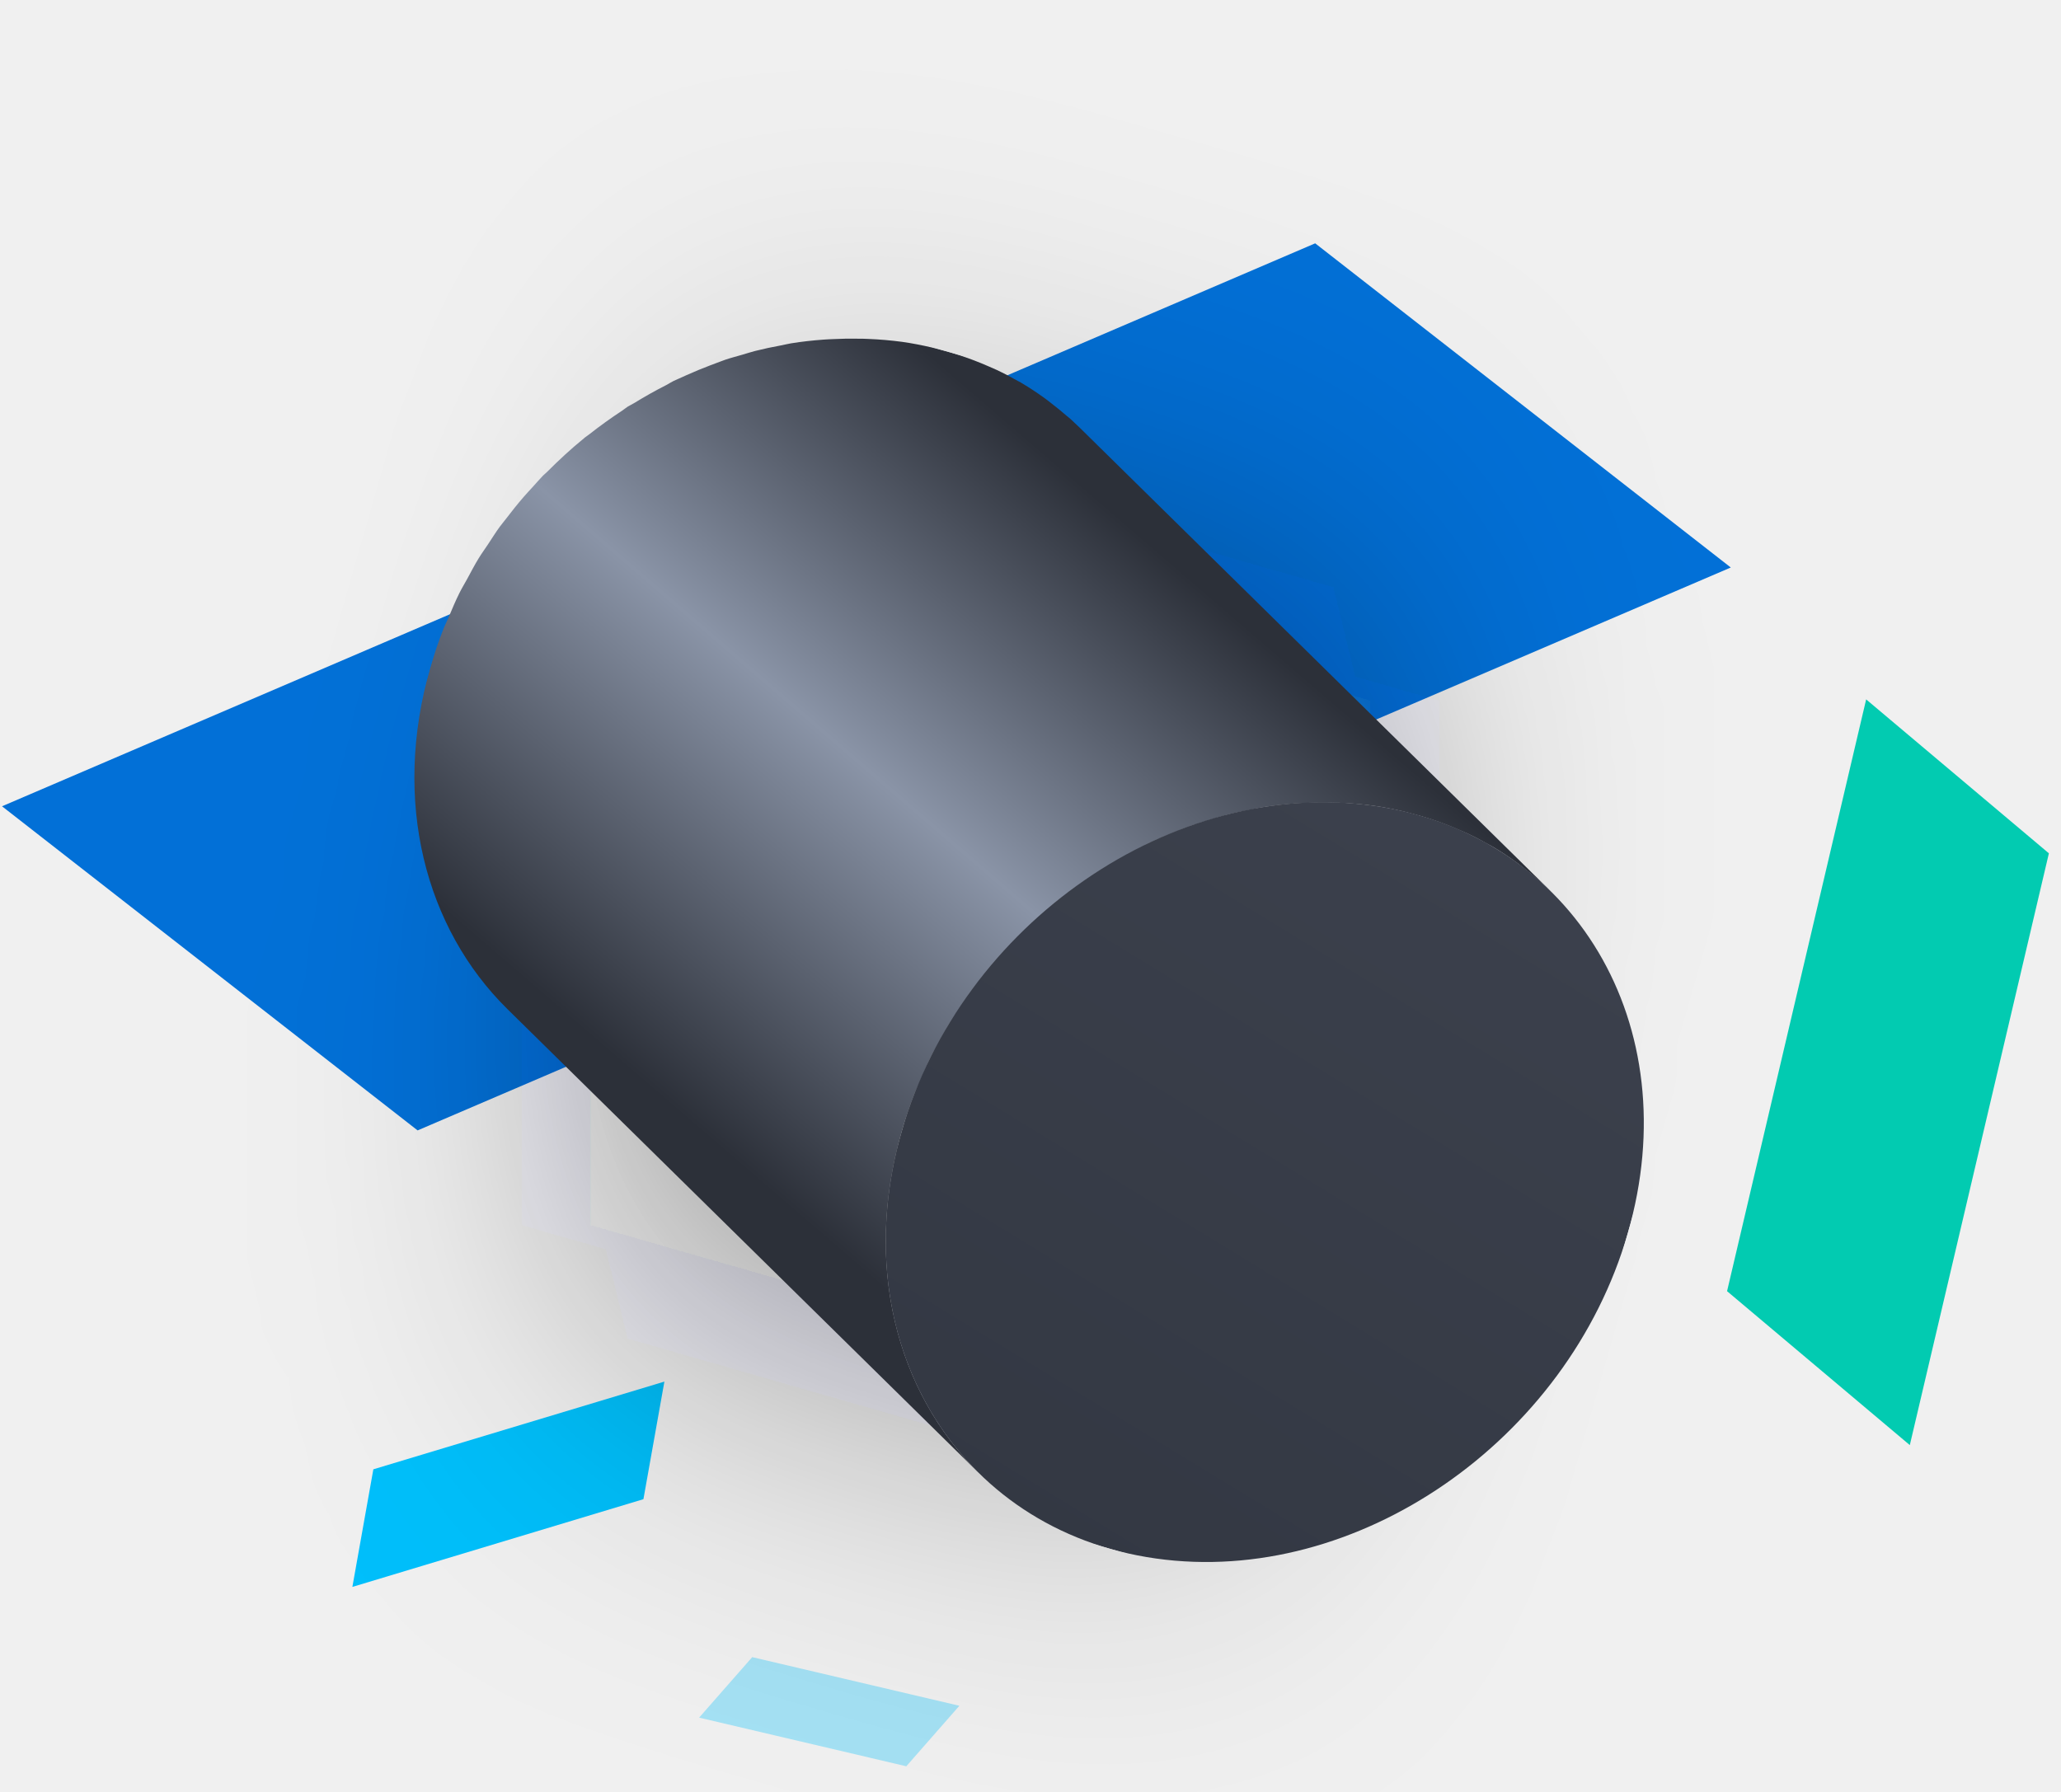
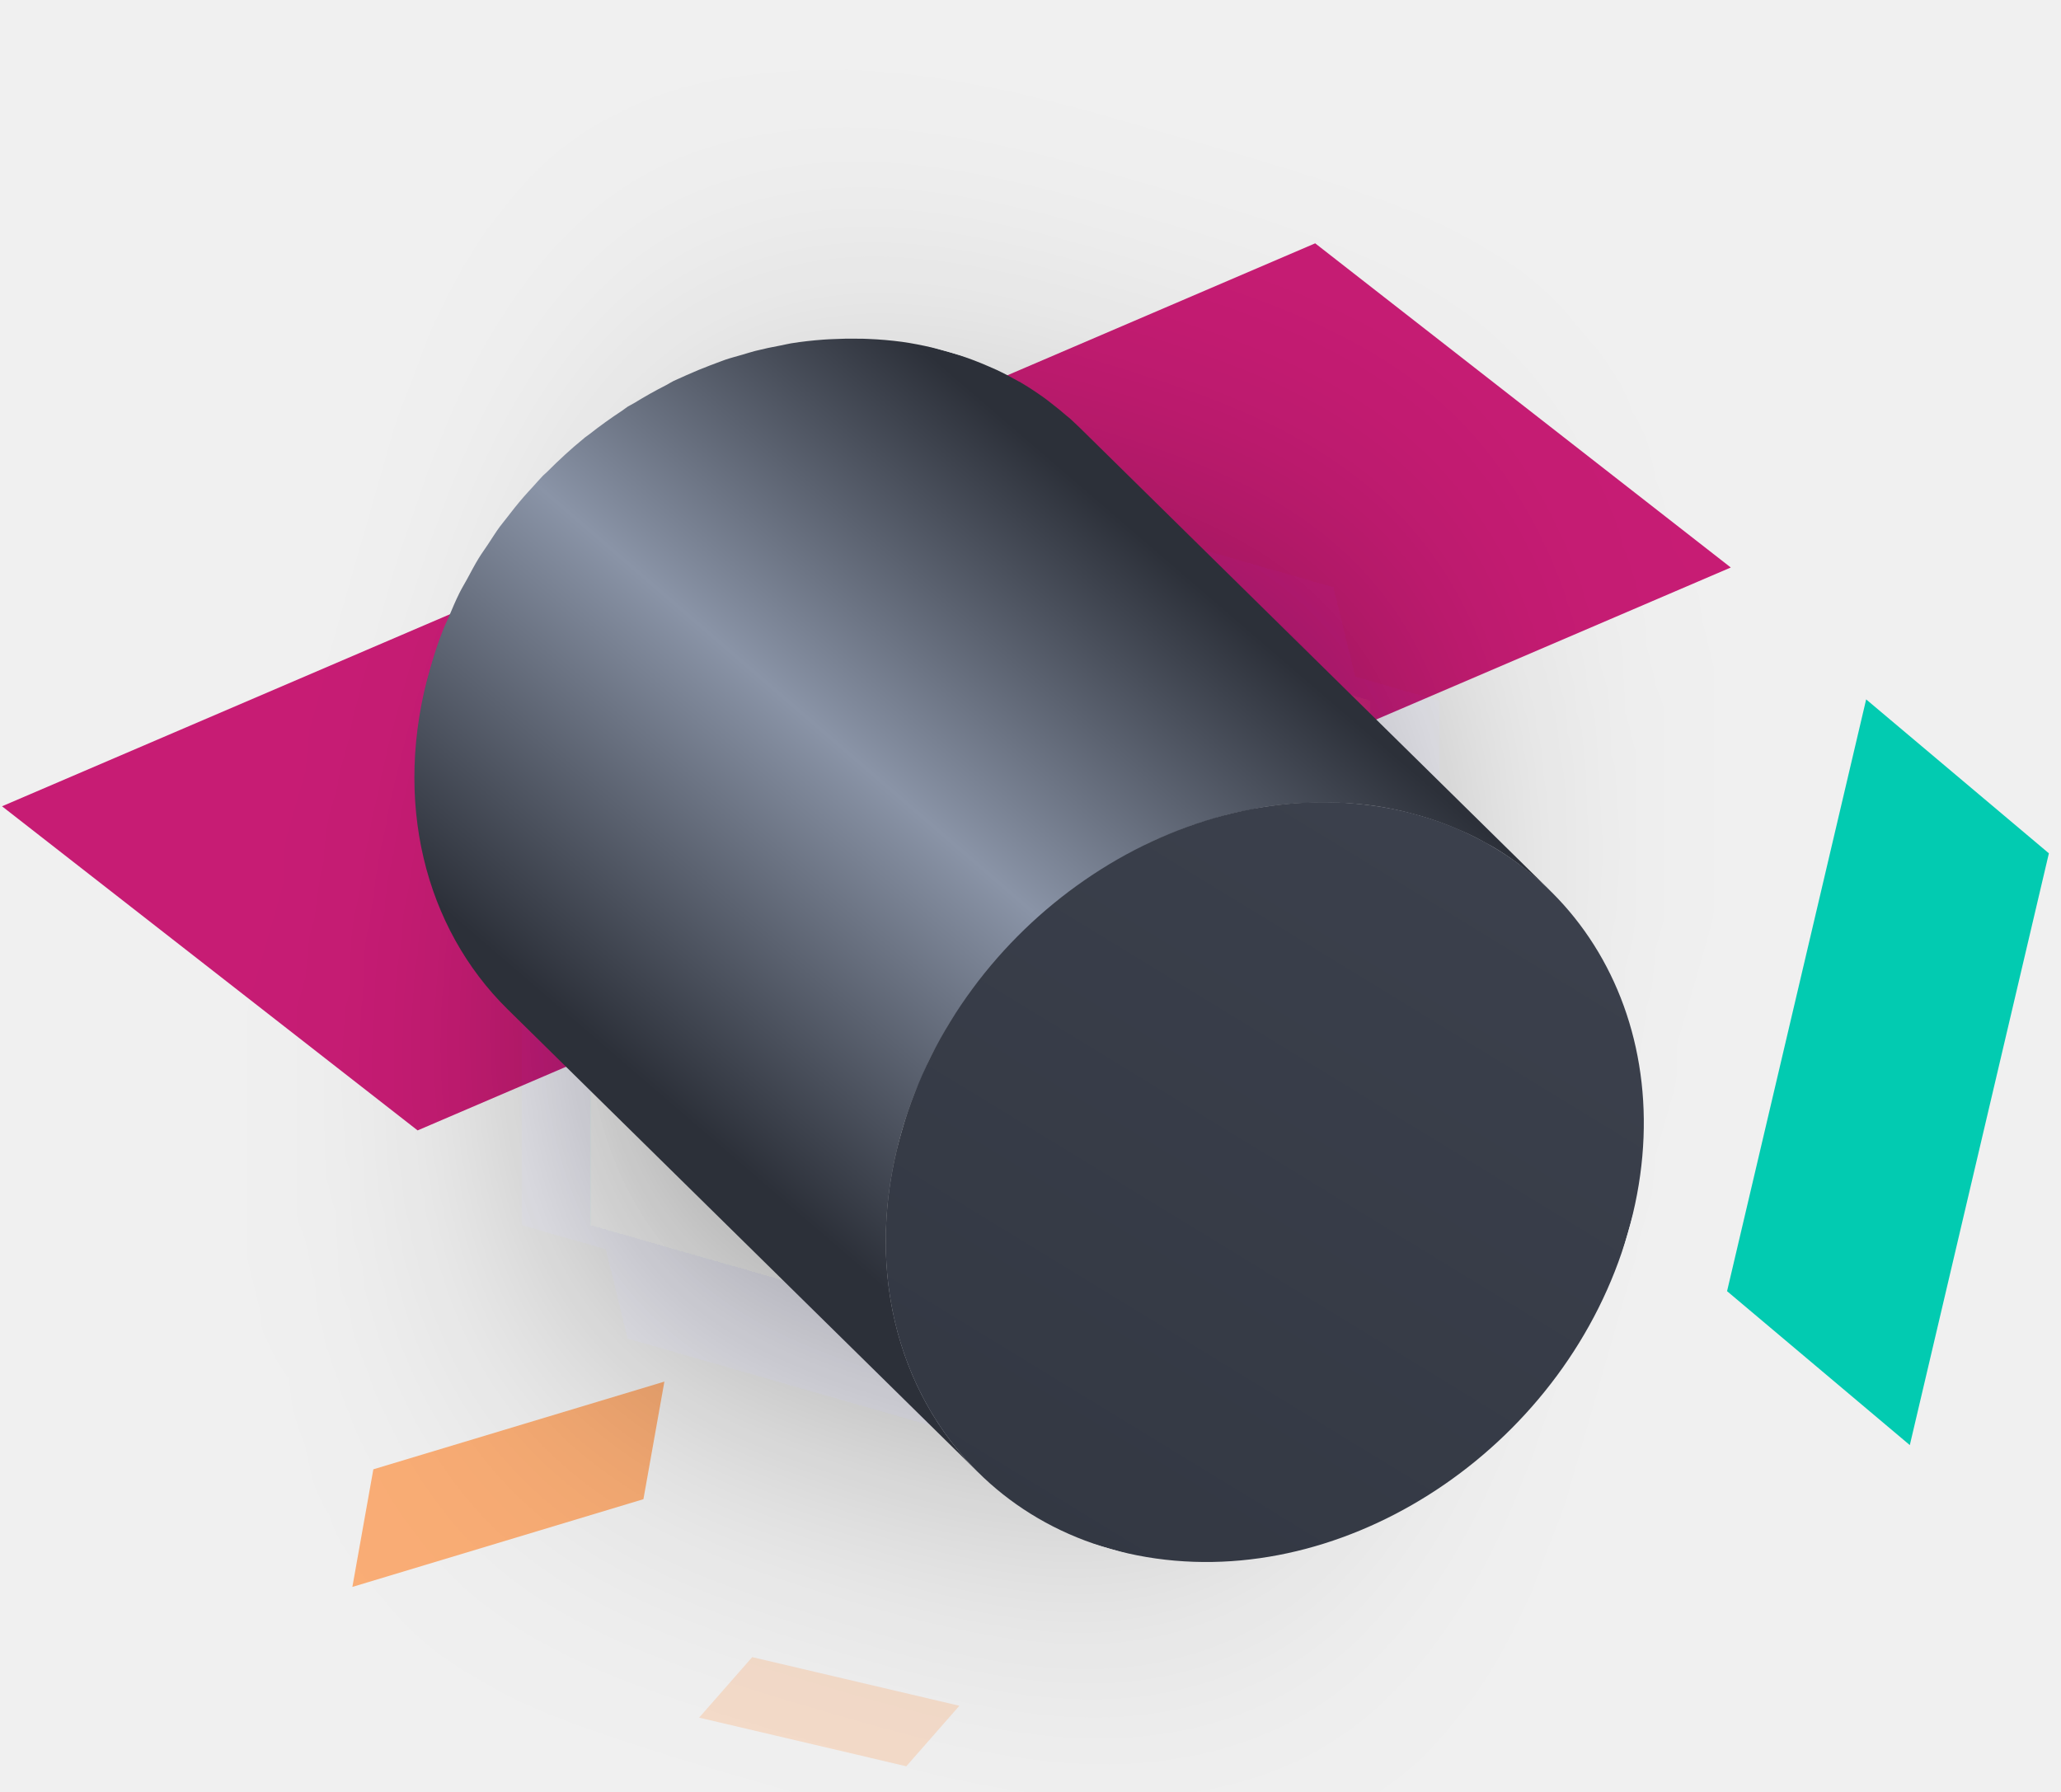
<svg xmlns="http://www.w3.org/2000/svg" xmlns:xlink="http://www.w3.org/1999/xlink" width="115" height="100">
  <defs>
    <filter x="-90%" y="-90%" width="280%" height="280%" filterUnits="objectBoundingBox" id="a">
      <feGaussianBlur stdDeviation="12" in="SourceGraphic" />
    </filter>
    <path id="b" d="M0 .856h63.533v59.675H0z" />
    <linearGradient x1="56.146%" y1="10.87%" x2="25.695%" y2="72.649%" id="c">
      <stop stop-color="#2C3039" offset="0%" />
      <stop stop-color="#8A94A7" offset="48.131%" />
      <stop stop-color="#2C3039" offset="100%" />
    </linearGradient>
    <path id="e" d="M.062.344h40.511v44.1H.062z" />
    <linearGradient x1="49.892%" y1=".428%" x2="24.856%" y2="100%" id="f">
      <stop stop-color="#3B404C" offset="0%" />
      <stop stop-color="#333843" offset="100%" />
    </linearGradient>
  </defs>
  <g fill="none" fill-rule="evenodd">
-     <path fill="#0270D7" d="M23.302 63.083L.112 44.995l73.273-31.416 23.19 18.091z" />
-     <path fill="#00BFFB" d="M35.902 83.663l1.17-6.562-16.24 4.895-1.17 6.563z" />
-     <path fill-opacity=".32" fill="#00BFFB" d="M41.972 92.478l-2.962 3.376 11.56 2.714 2.961-3.376z" />
+     <path fill="#c71c74" d="M23.302 63.083L.112 44.995l73.273-31.416 23.19 18.091z" />
+     <path fill="#faad75" d="M35.902 83.663l1.17-6.562-16.24 4.895-1.17 6.563z" />
+     <path fill-opacity=".32" fill="#faad75" d="M41.972 92.478l-2.962 3.376 11.56 2.714 2.961-3.376z" />
    <path fill-opacity=".48" fill="#1D2026" filter="url(#a)" d="M36.056 33.707h40v40h-40z" transform="rotate(16 55.276 48.942)" />
    <g transform="rotate(16 -28.89 116.929)">
      <mask id="d" fill="#fff">
        <use xlink:href="#b" />
      </mask>
      <path d="M32.628 40.394c.06-.485.116-.972.204-1.45.055-.295.135-.583.2-.874.096-.427.181-.856.296-1.276.084-.303.192-.596.286-.894.128-.401.246-.808.393-1.202.05-.141.113-.275.169-.414.195-.5.4-.997.624-1.483.103-.22.214-.434.322-.65a28.007 28.007 0 0 1 2.005-3.412c.07-.1.15-.192.219-.29.448-.622.922-1.222 1.418-1.801.172-.198.347-.391.523-.584.464-.508.946-.993 1.444-1.46.175-.162.343-.334.522-.493.13-.113.263-.22.392-.332.374-.315.757-.618 1.147-.91.146-.11.291-.22.44-.325.356-.254.723-.49 1.093-.723.212-.134.42-.276.637-.402.428-.252.868-.48 1.311-.702.157-.08.307-.169.465-.244a22.326 22.326 0 0 1 1.727-.721c.162-.06.326-.111.49-.168.45-.155.905-.293 1.366-.417.178-.047.354-.097.532-.14a20.012 20.012 0 0 1 1.862-.362c.564-.08 1.122-.126 1.675-.155.175-.01.347-.008.52-.013.382-.008.76-.008 1.134.005a17.935 17.935 0 0 1 1.654.144c.174.022.347.042.518.07.44.071.874.161 1.301.266.075.019.154.03.229.05.508.132 1.003.29 1.49.467.143.05.28.11.42.166.347.136.691.282 1.025.44.288.135.575.268.852.419L31.118 2.89a18.16 18.16 0 0 0-.619-.319c-.075-.038-.156-.065-.233-.1-.337-.16-.68-.305-1.028-.442-.14-.055-.276-.115-.417-.165-.49-.176-.985-.335-1.493-.466l-.03-.01c-.063-.016-.13-.024-.192-.04-.43-.105-.865-.195-1.307-.267-.17-.027-.344-.047-.518-.07a17.934 17.934 0 0 0-1.654-.144 17.699 17.699 0 0 0-1.133-.004c-.174.004-.346.003-.52.012-.554.03-1.112.076-1.678.155a20.56 20.56 0 0 0-1.86.364c-.178.04-.355.09-.532.139-.46.122-.917.262-1.368.417-.162.055-.326.106-.488.168-.566.209-1.126.436-1.674.694l-.054.027c-.155.074-.304.162-.458.24a22.56 22.56 0 0 0-1.318.705c-.215.127-.421.268-.633.401-.276.174-.558.338-.826.524-.093.064-.181.135-.272.2-.148.106-.293.217-.438.325-.39.291-.77.594-1.145.91-.132.112-.264.219-.394.333-.065.058-.136.11-.2.169-.113.102-.21.22-.32.324-.5.465-.982.952-1.445 1.46-.097.106-.208.197-.303.304-.079.09-.143.19-.22.281a26.06 26.06 0 0 0-1.42 1.8c-.057.08-.125.152-.182.233-.013.018-.023.038-.036.057-.529.758-1.01 1.553-1.459 2.366-.047.087-.108.167-.156.253-.138.26-.26.528-.391.792-.107.217-.218.43-.32.65-.225.485-.43.98-.625 1.481-.054.14-.118.276-.17.417l-.029.07c-.135.368-.242.749-.361 1.126-.094.3-.204.594-.287.899-.119.425-.204.859-.3 1.29-.065.287-.143.57-.197.86-.09.484-.145.974-.205 1.463-.03.247-.08.488-.102.734-.07.74-.107 1.485-.108 2.233-.014 7.778 3.736 14.079 9.395 17.158L41.813 60.53c-5.66-3.08-9.41-9.38-9.395-17.156.001-.75.037-1.495.107-2.235.024-.25.072-.496.103-.746" fill="url(#c)" mask="url(#d)" />
    </g>
    <g transform="rotate(16 -109.581 222.973)">
      <mask id="g" fill="#fff">
        <use xlink:href="#e" />
      </mask>
      <path d="M20.358.531C31.545-1.04 40.595 7.473 40.574 19.548c-.023 12.075-9.11 23.137-20.297 24.71C9.09 45.83.04 37.316.062 25.24.084 13.166 9.172 2.103 20.358.531" fill="url(#f)" mask="url(#g)" />
    </g>
    <path fill="#02CBB1" d="M114.324 47.62l-10.196-8.59-7.761 33.025 10.197 8.59z" />
  </g>
</svg>
